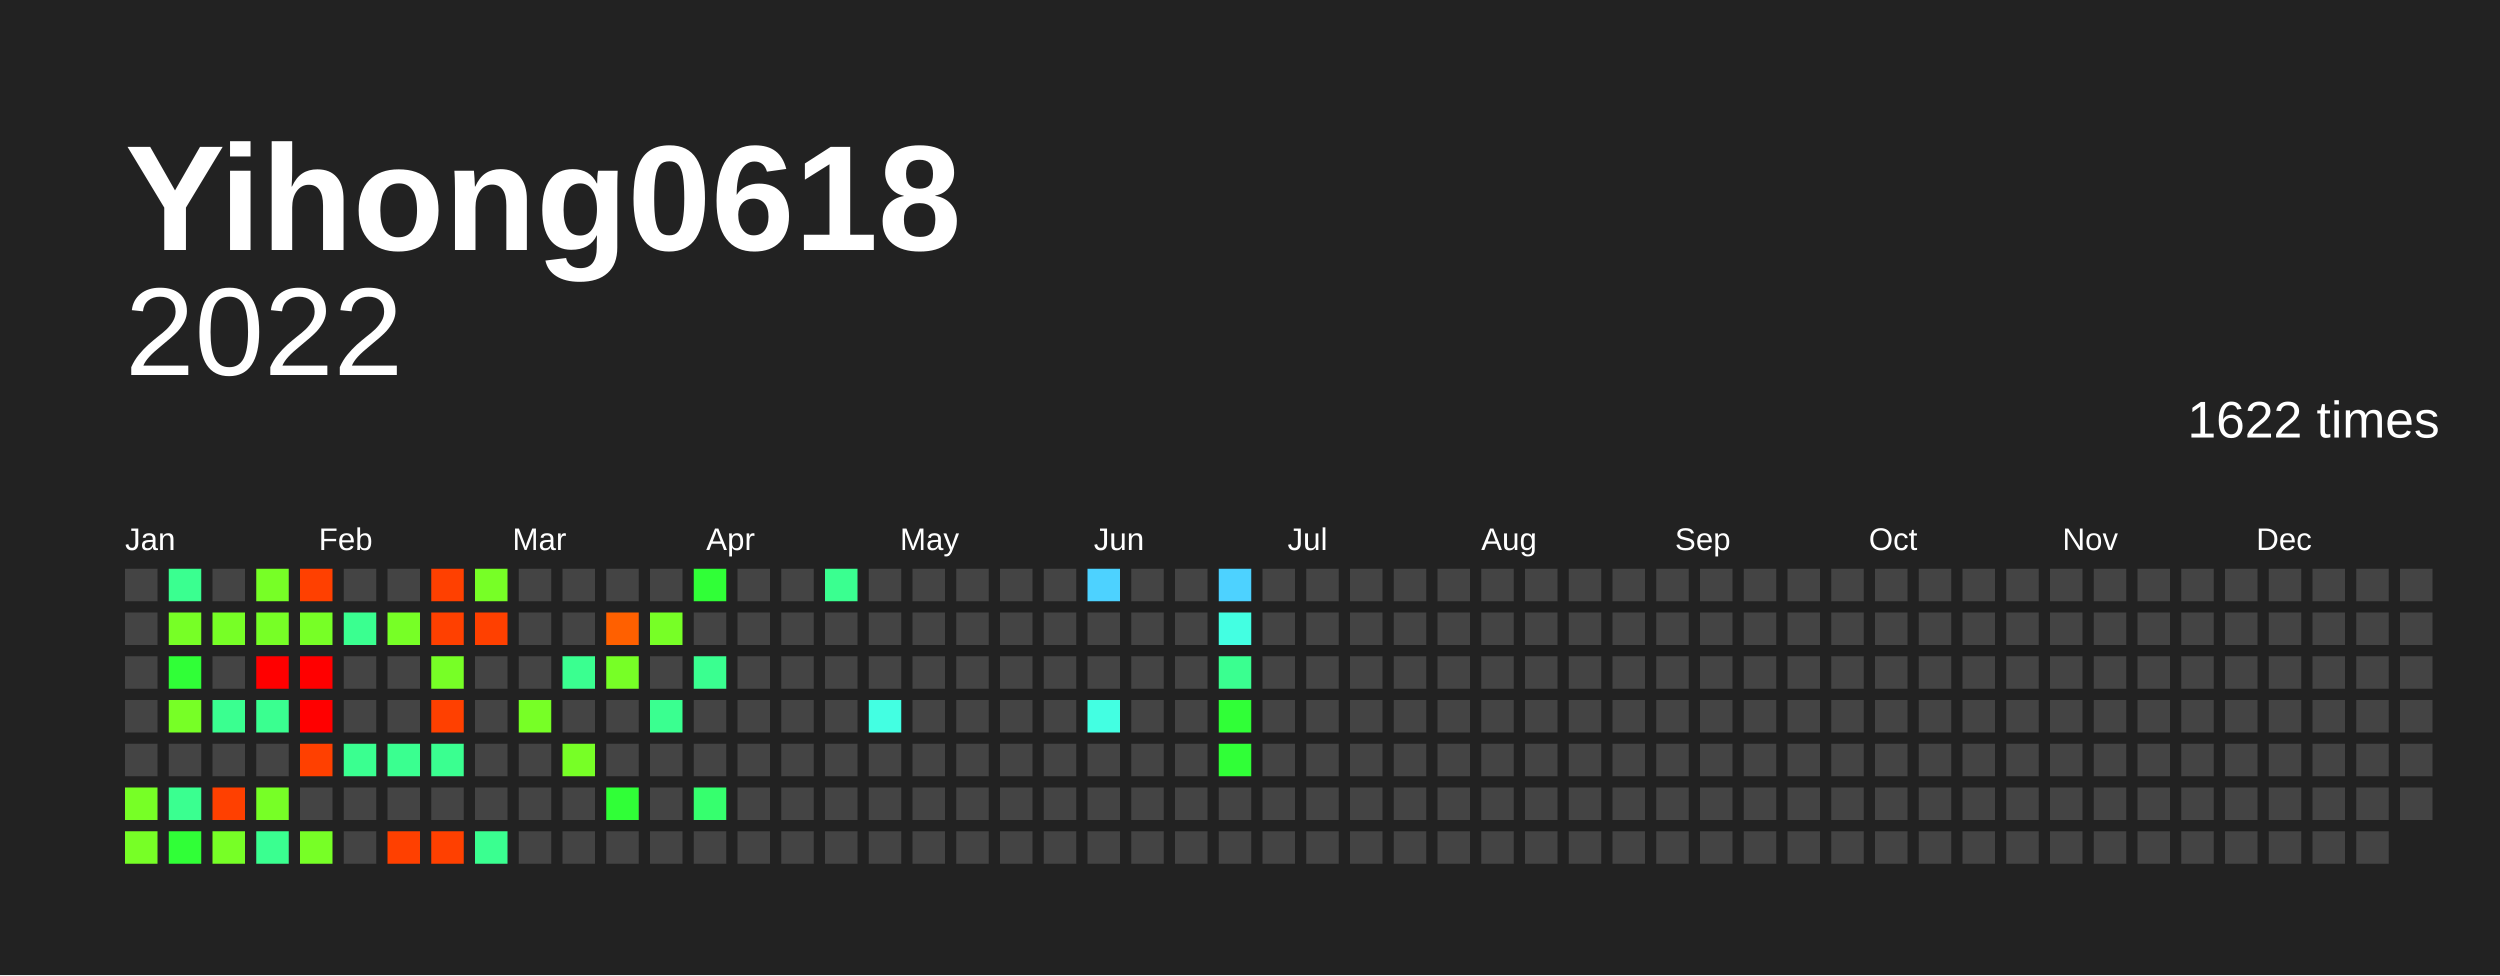
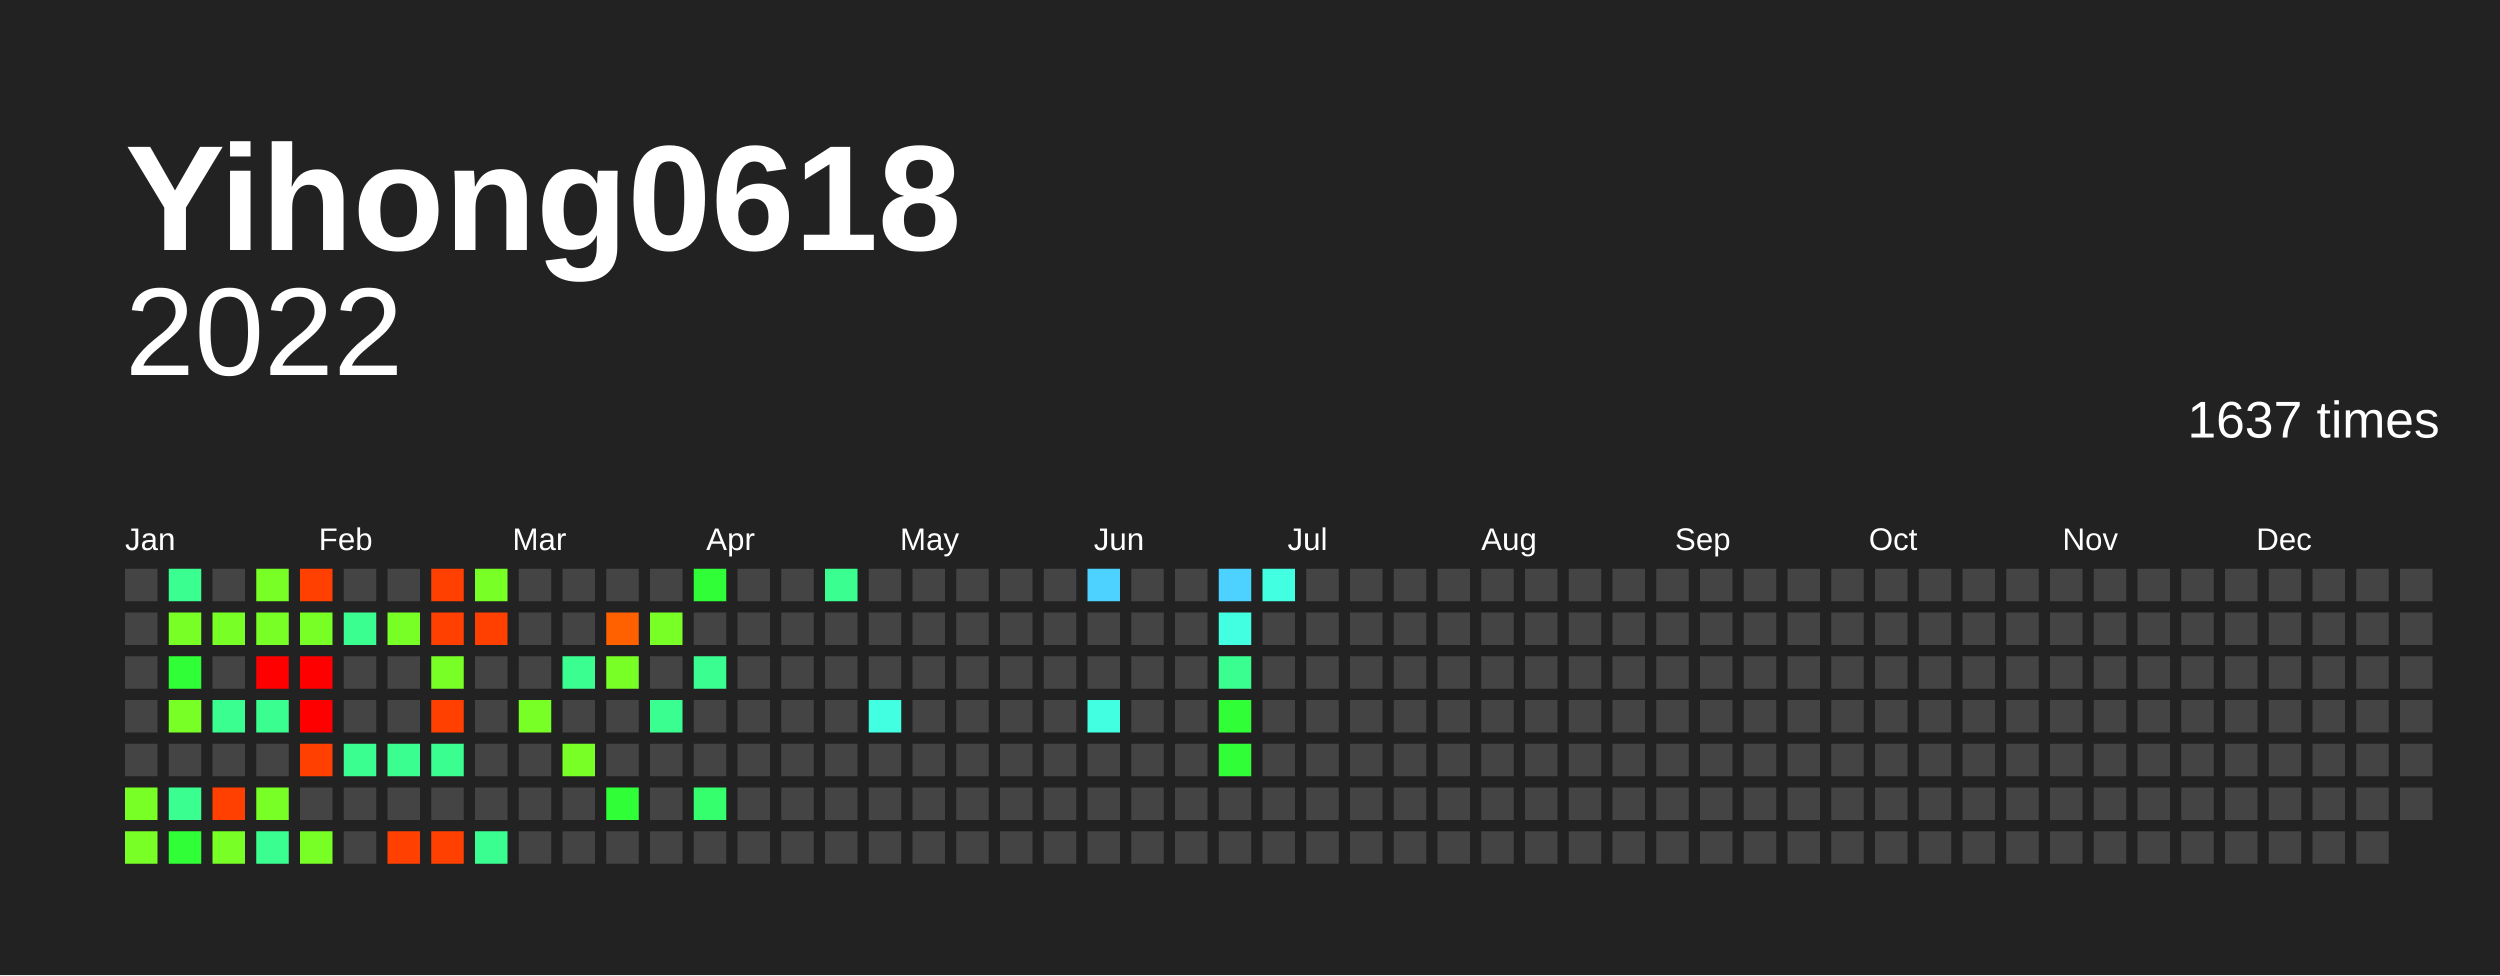
<svg xmlns="http://www.w3.org/2000/svg" baseProfile="full" height="78mm" version="1.1" viewBox="0,0,200,78" width="200mm">
  <defs />
  <rect fill="#222222" height="78" width="200" x="0" y="0" />
  <text fill="#FFFFFF" style="font-size:12px; font-family:Arial; font-weight:bold;" x="10" y="20">Yihong0618</text>
  <text alignment-baseline="hanging" fill="#FFFFFF" style="font-size:10.0px; font-family:Arial;" x="10" y="30">2022</text>
-   <text alignment-baseline="hanging" fill="#FFFFFF" style="font-size:4.125px; font-family:Arial;" x="175" y="35">1622 times</text>
+   <text alignment-baseline="hanging" fill="#FFFFFF" style="font-size:4.125px; font-family:Arial;" x="175" y="35">1637 times</text>
  <text fill="#FFFFFF" style="font-size:2.5px; font-family:Arial" x="10.0" y="44">Jan</text>
  <text fill="#FFFFFF" style="font-size:2.5px; font-family:Arial" x="25.5" y="44">Feb</text>
  <text fill="#FFFFFF" style="font-size:2.5px; font-family:Arial" x="41.0" y="44">Mar</text>
  <text fill="#FFFFFF" style="font-size:2.5px; font-family:Arial" x="56.5" y="44">Apr</text>
  <text fill="#FFFFFF" style="font-size:2.5px; font-family:Arial" x="72.0" y="44">May</text>
  <text fill="#FFFFFF" style="font-size:2.5px; font-family:Arial" x="87.5" y="44">Jun</text>
  <text fill="#FFFFFF" style="font-size:2.5px; font-family:Arial" x="103.0" y="44">Jul</text>
  <text fill="#FFFFFF" style="font-size:2.5px; font-family:Arial" x="118.5" y="44">Aug</text>
  <text fill="#FFFFFF" style="font-size:2.5px; font-family:Arial" x="134.0" y="44">Sep</text>
  <text fill="#FFFFFF" style="font-size:2.5px; font-family:Arial" x="149.5" y="44">Oct</text>
  <text fill="#FFFFFF" style="font-size:2.5px; font-family:Arial" x="165.0" y="44">Nov</text>
  <text fill="#FFFFFF" style="font-size:2.5px; font-family:Arial" x="180.5" y="44">Dec</text>
  <rect fill="#444444" height="2.6" width="2.6" x="10.0" y="45.5" />
  <rect fill="#444444" height="2.6" width="2.6" x="10.0" y="49.0" />
  <rect fill="#444444" height="2.6" width="2.6" x="10.0" y="52.5" />
  <rect fill="#444444" height="2.6" width="2.6" x="10.0" y="56.0" />
  <rect fill="#444444" height="2.6" width="2.6" x="10.0" y="59.5" />
  <rect fill="#77ff26" height="2.6" width="2.6" x="10.0" y="63.0" />
  <rect fill="#77ff26" height="2.6" width="2.6" x="10.0" y="66.5" />
  <rect fill="#3aff90" height="2.6" width="2.6" x="13.5" y="45.5" />
  <rect fill="#77ff26" height="2.6" width="2.6" x="13.5" y="49.0" />
  <rect fill="#30ff37" height="2.6" width="2.6" x="13.5" y="52.5" />
  <rect fill="#77ff26" height="2.6" width="2.6" x="13.5" y="56.0" />
  <rect fill="#444444" height="2.6" width="2.6" x="13.5" y="59.5" />
  <rect fill="#3aff90" height="2.6" width="2.6" x="13.5" y="63.0" />
  <rect fill="#30ff37" height="2.6" width="2.6" x="13.5" y="66.5" />
  <rect fill="#444444" height="2.6" width="2.6" x="17.0" y="45.5" />
  <rect fill="#77ff26" height="2.6" width="2.6" x="17.0" y="49.0" />
  <rect fill="#444444" height="2.6" width="2.6" x="17.0" y="52.5" />
  <rect fill="#3aff90" height="2.6" width="2.6" x="17.0" y="56.0" />
  <rect fill="#444444" height="2.6" width="2.6" x="17.0" y="59.5" />
  <rect fill="#ff4000" height="2.6" width="2.6" x="17.0" y="63.0" />
  <rect fill="#77ff26" height="2.6" width="2.6" x="17.0" y="66.5" />
  <rect fill="#77ff26" height="2.6" width="2.6" x="20.5" y="45.5" />
  <rect fill="#77ff26" height="2.6" width="2.6" x="20.5" y="49.0" />
  <rect fill="red" height="2.6" width="2.6" x="20.5" y="52.5" />
  <rect fill="#3aff90" height="2.6" width="2.6" x="20.5" y="56.0" />
  <rect fill="#444444" height="2.6" width="2.6" x="20.5" y="59.5" />
  <rect fill="#77ff26" height="2.6" width="2.6" x="20.5" y="63.0" />
  <rect fill="#3aff90" height="2.6" width="2.6" x="20.5" y="66.5" />
  <rect fill="#ff4000" height="2.6" width="2.6" x="24.0" y="45.5" />
  <rect fill="#77ff26" height="2.6" width="2.6" x="24.0" y="49.0" />
  <rect fill="red" height="2.6" width="2.6" x="24.0" y="52.5" />
  <rect fill="red" height="2.6" width="2.6" x="24.0" y="56.0" />
  <rect fill="#ff4000" height="2.6" width="2.6" x="24.0" y="59.5" />
  <rect fill="#444444" height="2.6" width="2.6" x="24.0" y="63.0" />
  <rect fill="#77ff26" height="2.6" width="2.6" x="24.0" y="66.5" />
  <rect fill="#444444" height="2.6" width="2.6" x="27.5" y="45.5" />
  <rect fill="#3aff90" height="2.6" width="2.6" x="27.5" y="49.0" />
  <rect fill="#444444" height="2.6" width="2.6" x="27.5" y="52.5" />
  <rect fill="#444444" height="2.6" width="2.6" x="27.5" y="56.0" />
  <rect fill="#3aff90" height="2.6" width="2.6" x="27.5" y="59.5" />
  <rect fill="#444444" height="2.6" width="2.6" x="27.5" y="63.0" />
  <rect fill="#444444" height="2.6" width="2.6" x="27.5" y="66.5" />
  <rect fill="#444444" height="2.6" width="2.6" x="31.0" y="45.5" />
  <rect fill="#77ff26" height="2.6" width="2.6" x="31.0" y="49.0" />
  <rect fill="#444444" height="2.6" width="2.6" x="31.0" y="52.5" />
  <rect fill="#444444" height="2.6" width="2.6" x="31.0" y="56.0" />
  <rect fill="#3aff90" height="2.6" width="2.6" x="31.0" y="59.5" />
  <rect fill="#444444" height="2.6" width="2.6" x="31.0" y="63.0" />
  <rect fill="#ff4000" height="2.6" width="2.6" x="31.0" y="66.5" />
  <rect fill="#ff4000" height="2.6" width="2.6" x="34.5" y="45.5" />
  <rect fill="#ff4000" height="2.6" width="2.6" x="34.5" y="49.0" />
  <rect fill="#77ff26" height="2.6" width="2.6" x="34.5" y="52.5" />
  <rect fill="#ff4000" height="2.6" width="2.6" x="34.5" y="56.0" />
  <rect fill="#3aff90" height="2.6" width="2.6" x="34.5" y="59.5" />
  <rect fill="#444444" height="2.6" width="2.6" x="34.5" y="63.0" />
  <rect fill="#ff4000" height="2.6" width="2.6" x="34.5" y="66.5" />
  <rect fill="#77ff26" height="2.6" width="2.6" x="38.0" y="45.5" />
  <rect fill="#ff4000" height="2.6" width="2.6" x="38.0" y="49.0" />
  <rect fill="#444444" height="2.6" width="2.6" x="38.0" y="52.5" />
  <rect fill="#444444" height="2.6" width="2.6" x="38.0" y="56.0" />
  <rect fill="#444444" height="2.6" width="2.6" x="38.0" y="59.5" />
  <rect fill="#444444" height="2.6" width="2.6" x="38.0" y="63.0" />
  <rect fill="#3aff90" height="2.6" width="2.6" x="38.0" y="66.5" />
  <rect fill="#444444" height="2.6" width="2.6" x="41.5" y="45.5" />
  <rect fill="#444444" height="2.6" width="2.6" x="41.5" y="49.0" />
  <rect fill="#444444" height="2.6" width="2.6" x="41.5" y="52.5" />
  <rect fill="#77ff26" height="2.6" width="2.6" x="41.5" y="56.0" />
  <rect fill="#444444" height="2.6" width="2.6" x="41.5" y="59.5" />
  <rect fill="#444444" height="2.6" width="2.6" x="41.5" y="63.0" />
  <rect fill="#444444" height="2.6" width="2.6" x="41.5" y="66.5" />
  <rect fill="#444444" height="2.6" width="2.6" x="45.0" y="45.5" />
  <rect fill="#444444" height="2.6" width="2.6" x="45.0" y="49.0" />
  <rect fill="#3aff90" height="2.6" width="2.6" x="45.0" y="52.5" />
  <rect fill="#444444" height="2.6" width="2.6" x="45.0" y="56.0" />
  <rect fill="#77ff26" height="2.6" width="2.6" x="45.0" y="59.5" />
  <rect fill="#444444" height="2.6" width="2.6" x="45.0" y="63.0" />
  <rect fill="#444444" height="2.6" width="2.6" x="45.0" y="66.5" />
  <rect fill="#444444" height="2.6" width="2.6" x="48.5" y="45.5" />
  <rect fill="#ff6000" height="2.6" width="2.6" x="48.5" y="49.0" />
  <rect fill="#77ff26" height="2.6" width="2.6" x="48.5" y="52.5" />
  <rect fill="#444444" height="2.6" width="2.6" x="48.5" y="56.0" />
  <rect fill="#444444" height="2.6" width="2.6" x="48.5" y="59.5" />
  <rect fill="#30ff37" height="2.6" width="2.6" x="48.5" y="63.0" />
  <rect fill="#444444" height="2.6" width="2.6" x="48.5" y="66.5" />
  <rect fill="#444444" height="2.6" width="2.6" x="52.0" y="45.5" />
  <rect fill="#77ff26" height="2.6" width="2.6" x="52.0" y="49.0" />
  <rect fill="#444444" height="2.6" width="2.6" x="52.0" y="52.5" />
  <rect fill="#3aff90" height="2.6" width="2.6" x="52.0" y="56.0" />
  <rect fill="#444444" height="2.6" width="2.6" x="52.0" y="59.5" />
  <rect fill="#444444" height="2.6" width="2.6" x="52.0" y="63.0" />
  <rect fill="#444444" height="2.6" width="2.6" x="52.0" y="66.5" />
  <rect fill="#30ff37" height="2.6" width="2.6" x="55.5" y="45.5" />
  <rect fill="#444444" height="2.6" width="2.6" x="55.5" y="49.0" />
  <rect fill="#3aff90" height="2.6" width="2.6" x="55.5" y="52.5" />
  <rect fill="#444444" height="2.6" width="2.6" x="55.5" y="56.0" />
  <rect fill="#444444" height="2.6" width="2.6" x="55.5" y="59.5" />
  <rect fill="#36ff6e" height="2.6" width="2.6" x="55.5" y="63.0" />
  <rect fill="#444444" height="2.6" width="2.6" x="55.5" y="66.5" />
  <rect fill="#444444" height="2.6" width="2.6" x="59.0" y="45.5" />
  <rect fill="#444444" height="2.6" width="2.6" x="59.0" y="49.0" />
  <rect fill="#444444" height="2.6" width="2.6" x="59.0" y="52.5" />
  <rect fill="#444444" height="2.6" width="2.6" x="59.0" y="56.0" />
  <rect fill="#444444" height="2.6" width="2.6" x="59.0" y="59.5" />
  <rect fill="#444444" height="2.6" width="2.6" x="59.0" y="63.0" />
  <rect fill="#444444" height="2.6" width="2.6" x="59.0" y="66.5" />
  <rect fill="#444444" height="2.6" width="2.6" x="62.5" y="45.5" />
  <rect fill="#444444" height="2.6" width="2.6" x="62.5" y="49.0" />
  <rect fill="#444444" height="2.6" width="2.6" x="62.5" y="52.5" />
  <rect fill="#444444" height="2.6" width="2.6" x="62.5" y="56.0" />
  <rect fill="#444444" height="2.6" width="2.6" x="62.5" y="59.5" />
  <rect fill="#444444" height="2.6" width="2.6" x="62.5" y="63.0" />
  <rect fill="#444444" height="2.6" width="2.6" x="62.5" y="66.5" />
  <rect fill="#3aff90" height="2.6" width="2.6" x="66.0" y="45.5" />
  <rect fill="#444444" height="2.6" width="2.6" x="66.0" y="49.0" />
  <rect fill="#444444" height="2.6" width="2.6" x="66.0" y="52.5" />
  <rect fill="#444444" height="2.6" width="2.6" x="66.0" y="56.0" />
  <rect fill="#444444" height="2.6" width="2.6" x="66.0" y="59.5" />
  <rect fill="#444444" height="2.6" width="2.6" x="66.0" y="63.0" />
  <rect fill="#444444" height="2.6" width="2.6" x="66.0" y="66.5" />
  <rect fill="#444444" height="2.6" width="2.6" x="69.5" y="45.5" />
  <rect fill="#444444" height="2.6" width="2.6" x="69.5" y="49.0" />
  <rect fill="#444444" height="2.6" width="2.6" x="69.5" y="52.5" />
  <rect fill="#43ffe2" height="2.6" width="2.6" x="69.5" y="56.0" />
  <rect fill="#444444" height="2.6" width="2.6" x="69.5" y="59.5" />
  <rect fill="#444444" height="2.6" width="2.6" x="69.5" y="63.0" />
  <rect fill="#444444" height="2.6" width="2.6" x="69.5" y="66.5" />
  <rect fill="#444444" height="2.6" width="2.6" x="73.0" y="45.5" />
  <rect fill="#444444" height="2.6" width="2.6" x="73.0" y="49.0" />
  <rect fill="#444444" height="2.6" width="2.6" x="73.0" y="52.5" />
  <rect fill="#444444" height="2.6" width="2.6" x="73.0" y="56.0" />
  <rect fill="#444444" height="2.6" width="2.6" x="73.0" y="59.5" />
  <rect fill="#444444" height="2.6" width="2.6" x="73.0" y="63.0" />
  <rect fill="#444444" height="2.6" width="2.6" x="73.0" y="66.5" />
  <rect fill="#444444" height="2.6" width="2.6" x="76.5" y="45.5" />
  <rect fill="#444444" height="2.6" width="2.6" x="76.5" y="49.0" />
  <rect fill="#444444" height="2.6" width="2.6" x="76.5" y="52.5" />
  <rect fill="#444444" height="2.6" width="2.6" x="76.5" y="56.0" />
  <rect fill="#444444" height="2.6" width="2.6" x="76.5" y="59.5" />
  <rect fill="#444444" height="2.6" width="2.6" x="76.5" y="63.0" />
  <rect fill="#444444" height="2.6" width="2.6" x="76.5" y="66.5" />
  <rect fill="#444444" height="2.6" width="2.6" x="80.0" y="45.5" />
  <rect fill="#444444" height="2.6" width="2.6" x="80.0" y="49.0" />
  <rect fill="#444444" height="2.6" width="2.6" x="80.0" y="52.5" />
  <rect fill="#444444" height="2.6" width="2.6" x="80.0" y="56.0" />
  <rect fill="#444444" height="2.6" width="2.6" x="80.0" y="59.5" />
  <rect fill="#444444" height="2.6" width="2.6" x="80.0" y="63.0" />
  <rect fill="#444444" height="2.6" width="2.6" x="80.0" y="66.5" />
  <rect fill="#444444" height="2.6" width="2.6" x="83.5" y="45.5" />
  <rect fill="#444444" height="2.6" width="2.6" x="83.5" y="49.0" />
  <rect fill="#444444" height="2.6" width="2.6" x="83.5" y="52.5" />
  <rect fill="#444444" height="2.6" width="2.6" x="83.5" y="56.0" />
  <rect fill="#444444" height="2.6" width="2.6" x="83.5" y="59.5" />
  <rect fill="#444444" height="2.6" width="2.6" x="83.5" y="63.0" />
  <rect fill="#444444" height="2.6" width="2.6" x="83.5" y="66.5" />
  <rect fill="#4dd2ff" height="2.6" width="2.6" x="87.0" y="45.5" />
  <rect fill="#444444" height="2.6" width="2.6" x="87.0" y="49.0" />
  <rect fill="#444444" height="2.6" width="2.6" x="87.0" y="52.5" />
  <rect fill="#43ffe2" height="2.6" width="2.6" x="87.0" y="56.0" />
  <rect fill="#444444" height="2.6" width="2.6" x="87.0" y="59.5" />
  <rect fill="#444444" height="2.6" width="2.6" x="87.0" y="63.0" />
  <rect fill="#444444" height="2.6" width="2.6" x="87.0" y="66.5" />
  <rect fill="#444444" height="2.6" width="2.6" x="90.5" y="45.5" />
  <rect fill="#444444" height="2.6" width="2.6" x="90.5" y="49.0" />
  <rect fill="#444444" height="2.6" width="2.6" x="90.5" y="52.5" />
  <rect fill="#444444" height="2.6" width="2.6" x="90.5" y="56.0" />
  <rect fill="#444444" height="2.6" width="2.6" x="90.5" y="59.5" />
  <rect fill="#444444" height="2.6" width="2.6" x="90.5" y="63.0" />
  <rect fill="#444444" height="2.6" width="2.6" x="90.5" y="66.5" />
  <rect fill="#444444" height="2.6" width="2.6" x="94.0" y="45.5" />
  <rect fill="#444444" height="2.6" width="2.6" x="94.0" y="49.0" />
  <rect fill="#444444" height="2.6" width="2.6" x="94.0" y="52.5" />
  <rect fill="#444444" height="2.6" width="2.6" x="94.0" y="56.0" />
  <rect fill="#444444" height="2.6" width="2.6" x="94.0" y="59.5" />
  <rect fill="#444444" height="2.6" width="2.6" x="94.0" y="63.0" />
  <rect fill="#444444" height="2.6" width="2.6" x="94.0" y="66.5" />
  <rect fill="#4dd2ff" height="2.6" width="2.6" x="97.5" y="45.5" />
  <rect fill="#43ffe2" height="2.6" width="2.6" x="97.5" y="49.0" />
  <rect fill="#3aff90" height="2.6" width="2.6" x="97.5" y="52.5" />
  <rect fill="#30ff37" height="2.6" width="2.6" x="97.5" y="56.0" />
  <rect fill="#30ff37" height="2.6" width="2.6" x="97.5" y="59.5" />
  <rect fill="#444444" height="2.6" width="2.6" x="97.5" y="63.0" />
  <rect fill="#444444" height="2.6" width="2.6" x="97.5" y="66.5" />
-   <rect fill="#444444" height="2.6" width="2.6" x="101.0" y="45.5" />
+   <rect fill="#43ffe2" height="2.6" width="2.6" x="101.0" y="45.5" />
  <rect fill="#444444" height="2.6" width="2.6" x="101.0" y="49.0" />
  <rect fill="#444444" height="2.6" width="2.6" x="101.0" y="52.5" />
  <rect fill="#444444" height="2.6" width="2.6" x="101.0" y="56.0" />
  <rect fill="#444444" height="2.6" width="2.6" x="101.0" y="59.5" />
  <rect fill="#444444" height="2.6" width="2.6" x="101.0" y="63.0" />
  <rect fill="#444444" height="2.6" width="2.6" x="101.0" y="66.5" />
  <rect fill="#444444" height="2.6" width="2.6" x="104.5" y="45.5" />
  <rect fill="#444444" height="2.6" width="2.6" x="104.5" y="49.0" />
  <rect fill="#444444" height="2.6" width="2.6" x="104.5" y="52.5" />
  <rect fill="#444444" height="2.6" width="2.6" x="104.5" y="56.0" />
  <rect fill="#444444" height="2.6" width="2.6" x="104.5" y="59.5" />
  <rect fill="#444444" height="2.6" width="2.6" x="104.5" y="63.0" />
  <rect fill="#444444" height="2.6" width="2.6" x="104.5" y="66.5" />
  <rect fill="#444444" height="2.6" width="2.6" x="108.0" y="45.5" />
  <rect fill="#444444" height="2.6" width="2.6" x="108.0" y="49.0" />
  <rect fill="#444444" height="2.6" width="2.6" x="108.0" y="52.5" />
  <rect fill="#444444" height="2.6" width="2.6" x="108.0" y="56.0" />
  <rect fill="#444444" height="2.6" width="2.6" x="108.0" y="59.5" />
  <rect fill="#444444" height="2.6" width="2.6" x="108.0" y="63.0" />
  <rect fill="#444444" height="2.6" width="2.6" x="108.0" y="66.5" />
  <rect fill="#444444" height="2.6" width="2.6" x="111.5" y="45.5" />
  <rect fill="#444444" height="2.6" width="2.6" x="111.5" y="49.0" />
  <rect fill="#444444" height="2.6" width="2.6" x="111.5" y="52.5" />
  <rect fill="#444444" height="2.6" width="2.6" x="111.5" y="56.0" />
  <rect fill="#444444" height="2.6" width="2.6" x="111.5" y="59.5" />
  <rect fill="#444444" height="2.6" width="2.6" x="111.5" y="63.0" />
  <rect fill="#444444" height="2.6" width="2.6" x="111.5" y="66.5" />
  <rect fill="#444444" height="2.6" width="2.6" x="115.0" y="45.5" />
  <rect fill="#444444" height="2.6" width="2.6" x="115.0" y="49.0" />
  <rect fill="#444444" height="2.6" width="2.6" x="115.0" y="52.5" />
  <rect fill="#444444" height="2.6" width="2.6" x="115.0" y="56.0" />
  <rect fill="#444444" height="2.6" width="2.6" x="115.0" y="59.5" />
  <rect fill="#444444" height="2.6" width="2.6" x="115.0" y="63.0" />
  <rect fill="#444444" height="2.6" width="2.6" x="115.0" y="66.5" />
  <rect fill="#444444" height="2.6" width="2.6" x="118.5" y="45.5" />
  <rect fill="#444444" height="2.6" width="2.6" x="118.5" y="49.0" />
  <rect fill="#444444" height="2.6" width="2.6" x="118.5" y="52.5" />
  <rect fill="#444444" height="2.6" width="2.6" x="118.5" y="56.0" />
  <rect fill="#444444" height="2.6" width="2.6" x="118.5" y="59.5" />
  <rect fill="#444444" height="2.6" width="2.6" x="118.5" y="63.0" />
  <rect fill="#444444" height="2.6" width="2.6" x="118.5" y="66.5" />
  <rect fill="#444444" height="2.6" width="2.6" x="122.0" y="45.5" />
  <rect fill="#444444" height="2.6" width="2.6" x="122.0" y="49.0" />
  <rect fill="#444444" height="2.6" width="2.6" x="122.0" y="52.5" />
  <rect fill="#444444" height="2.6" width="2.6" x="122.0" y="56.0" />
  <rect fill="#444444" height="2.6" width="2.6" x="122.0" y="59.5" />
  <rect fill="#444444" height="2.6" width="2.6" x="122.0" y="63.0" />
  <rect fill="#444444" height="2.6" width="2.6" x="122.0" y="66.5" />
  <rect fill="#444444" height="2.6" width="2.6" x="125.5" y="45.5" />
  <rect fill="#444444" height="2.6" width="2.6" x="125.5" y="49.0" />
  <rect fill="#444444" height="2.6" width="2.6" x="125.5" y="52.5" />
  <rect fill="#444444" height="2.6" width="2.6" x="125.5" y="56.0" />
  <rect fill="#444444" height="2.6" width="2.6" x="125.5" y="59.5" />
  <rect fill="#444444" height="2.6" width="2.6" x="125.5" y="63.0" />
  <rect fill="#444444" height="2.6" width="2.6" x="125.5" y="66.5" />
  <rect fill="#444444" height="2.6" width="2.6" x="129.0" y="45.5" />
  <rect fill="#444444" height="2.6" width="2.6" x="129.0" y="49.0" />
  <rect fill="#444444" height="2.6" width="2.6" x="129.0" y="52.5" />
  <rect fill="#444444" height="2.6" width="2.6" x="129.0" y="56.0" />
  <rect fill="#444444" height="2.6" width="2.6" x="129.0" y="59.5" />
  <rect fill="#444444" height="2.6" width="2.6" x="129.0" y="63.0" />
  <rect fill="#444444" height="2.6" width="2.6" x="129.0" y="66.5" />
  <rect fill="#444444" height="2.6" width="2.6" x="132.5" y="45.5" />
  <rect fill="#444444" height="2.6" width="2.6" x="132.5" y="49.0" />
  <rect fill="#444444" height="2.6" width="2.6" x="132.5" y="52.5" />
  <rect fill="#444444" height="2.6" width="2.6" x="132.5" y="56.0" />
  <rect fill="#444444" height="2.6" width="2.6" x="132.5" y="59.5" />
  <rect fill="#444444" height="2.6" width="2.6" x="132.5" y="63.0" />
  <rect fill="#444444" height="2.6" width="2.6" x="132.5" y="66.5" />
  <rect fill="#444444" height="2.6" width="2.6" x="136.0" y="45.5" />
  <rect fill="#444444" height="2.6" width="2.6" x="136.0" y="49.0" />
  <rect fill="#444444" height="2.6" width="2.6" x="136.0" y="52.5" />
  <rect fill="#444444" height="2.6" width="2.6" x="136.0" y="56.0" />
  <rect fill="#444444" height="2.6" width="2.6" x="136.0" y="59.5" />
  <rect fill="#444444" height="2.6" width="2.6" x="136.0" y="63.0" />
  <rect fill="#444444" height="2.6" width="2.6" x="136.0" y="66.5" />
  <rect fill="#444444" height="2.6" width="2.6" x="139.5" y="45.5" />
  <rect fill="#444444" height="2.6" width="2.6" x="139.5" y="49.0" />
  <rect fill="#444444" height="2.6" width="2.6" x="139.5" y="52.5" />
  <rect fill="#444444" height="2.6" width="2.6" x="139.5" y="56.0" />
  <rect fill="#444444" height="2.6" width="2.6" x="139.5" y="59.5" />
  <rect fill="#444444" height="2.6" width="2.6" x="139.5" y="63.0" />
  <rect fill="#444444" height="2.6" width="2.6" x="139.5" y="66.5" />
  <rect fill="#444444" height="2.6" width="2.6" x="143.0" y="45.5" />
  <rect fill="#444444" height="2.6" width="2.6" x="143.0" y="49.0" />
  <rect fill="#444444" height="2.6" width="2.6" x="143.0" y="52.5" />
  <rect fill="#444444" height="2.6" width="2.6" x="143.0" y="56.0" />
  <rect fill="#444444" height="2.6" width="2.6" x="143.0" y="59.5" />
  <rect fill="#444444" height="2.6" width="2.6" x="143.0" y="63.0" />
  <rect fill="#444444" height="2.6" width="2.6" x="143.0" y="66.5" />
  <rect fill="#444444" height="2.6" width="2.6" x="146.5" y="45.5" />
  <rect fill="#444444" height="2.6" width="2.6" x="146.5" y="49.0" />
  <rect fill="#444444" height="2.6" width="2.6" x="146.5" y="52.5" />
  <rect fill="#444444" height="2.6" width="2.6" x="146.5" y="56.0" />
  <rect fill="#444444" height="2.6" width="2.6" x="146.5" y="59.5" />
  <rect fill="#444444" height="2.6" width="2.6" x="146.5" y="63.0" />
  <rect fill="#444444" height="2.6" width="2.6" x="146.5" y="66.5" />
  <rect fill="#444444" height="2.6" width="2.6" x="150.0" y="45.5" />
  <rect fill="#444444" height="2.6" width="2.6" x="150.0" y="49.0" />
  <rect fill="#444444" height="2.6" width="2.6" x="150.0" y="52.5" />
  <rect fill="#444444" height="2.6" width="2.6" x="150.0" y="56.0" />
  <rect fill="#444444" height="2.6" width="2.6" x="150.0" y="59.5" />
  <rect fill="#444444" height="2.6" width="2.6" x="150.0" y="63.0" />
  <rect fill="#444444" height="2.6" width="2.6" x="150.0" y="66.5" />
  <rect fill="#444444" height="2.6" width="2.6" x="153.5" y="45.5" />
  <rect fill="#444444" height="2.6" width="2.6" x="153.5" y="49.0" />
  <rect fill="#444444" height="2.6" width="2.6" x="153.5" y="52.5" />
  <rect fill="#444444" height="2.6" width="2.6" x="153.5" y="56.0" />
  <rect fill="#444444" height="2.6" width="2.6" x="153.5" y="59.5" />
  <rect fill="#444444" height="2.6" width="2.6" x="153.5" y="63.0" />
  <rect fill="#444444" height="2.6" width="2.6" x="153.5" y="66.5" />
  <rect fill="#444444" height="2.6" width="2.6" x="157.0" y="45.5" />
  <rect fill="#444444" height="2.6" width="2.6" x="157.0" y="49.0" />
  <rect fill="#444444" height="2.6" width="2.6" x="157.0" y="52.5" />
  <rect fill="#444444" height="2.6" width="2.6" x="157.0" y="56.0" />
  <rect fill="#444444" height="2.6" width="2.6" x="157.0" y="59.5" />
  <rect fill="#444444" height="2.6" width="2.6" x="157.0" y="63.0" />
  <rect fill="#444444" height="2.6" width="2.6" x="157.0" y="66.5" />
  <rect fill="#444444" height="2.6" width="2.6" x="160.5" y="45.5" />
  <rect fill="#444444" height="2.6" width="2.6" x="160.5" y="49.0" />
  <rect fill="#444444" height="2.6" width="2.6" x="160.5" y="52.5" />
  <rect fill="#444444" height="2.6" width="2.6" x="160.5" y="56.0" />
  <rect fill="#444444" height="2.6" width="2.6" x="160.5" y="59.5" />
  <rect fill="#444444" height="2.6" width="2.6" x="160.5" y="63.0" />
  <rect fill="#444444" height="2.6" width="2.6" x="160.5" y="66.5" />
  <rect fill="#444444" height="2.6" width="2.6" x="164.0" y="45.5" />
  <rect fill="#444444" height="2.6" width="2.6" x="164.0" y="49.0" />
  <rect fill="#444444" height="2.6" width="2.6" x="164.0" y="52.5" />
  <rect fill="#444444" height="2.6" width="2.6" x="164.0" y="56.0" />
  <rect fill="#444444" height="2.6" width="2.6" x="164.0" y="59.5" />
  <rect fill="#444444" height="2.6" width="2.6" x="164.0" y="63.0" />
  <rect fill="#444444" height="2.6" width="2.6" x="164.0" y="66.5" />
  <rect fill="#444444" height="2.6" width="2.6" x="167.5" y="45.5" />
  <rect fill="#444444" height="2.6" width="2.6" x="167.5" y="49.0" />
  <rect fill="#444444" height="2.6" width="2.6" x="167.5" y="52.5" />
  <rect fill="#444444" height="2.6" width="2.6" x="167.5" y="56.0" />
  <rect fill="#444444" height="2.6" width="2.6" x="167.5" y="59.5" />
  <rect fill="#444444" height="2.6" width="2.6" x="167.5" y="63.0" />
  <rect fill="#444444" height="2.6" width="2.6" x="167.5" y="66.5" />
  <rect fill="#444444" height="2.6" width="2.6" x="171.0" y="45.5" />
  <rect fill="#444444" height="2.6" width="2.6" x="171.0" y="49.0" />
  <rect fill="#444444" height="2.6" width="2.6" x="171.0" y="52.5" />
  <rect fill="#444444" height="2.6" width="2.6" x="171.0" y="56.0" />
  <rect fill="#444444" height="2.6" width="2.6" x="171.0" y="59.5" />
  <rect fill="#444444" height="2.6" width="2.6" x="171.0" y="63.0" />
  <rect fill="#444444" height="2.6" width="2.6" x="171.0" y="66.5" />
  <rect fill="#444444" height="2.6" width="2.6" x="174.5" y="45.5" />
  <rect fill="#444444" height="2.6" width="2.6" x="174.5" y="49.0" />
  <rect fill="#444444" height="2.6" width="2.6" x="174.5" y="52.5" />
  <rect fill="#444444" height="2.6" width="2.6" x="174.5" y="56.0" />
  <rect fill="#444444" height="2.6" width="2.6" x="174.5" y="59.5" />
  <rect fill="#444444" height="2.6" width="2.6" x="174.5" y="63.0" />
  <rect fill="#444444" height="2.6" width="2.6" x="174.5" y="66.5" />
  <rect fill="#444444" height="2.6" width="2.6" x="178.0" y="45.5" />
  <rect fill="#444444" height="2.6" width="2.6" x="178.0" y="49.0" />
  <rect fill="#444444" height="2.6" width="2.6" x="178.0" y="52.5" />
  <rect fill="#444444" height="2.6" width="2.6" x="178.0" y="56.0" />
  <rect fill="#444444" height="2.6" width="2.6" x="178.0" y="59.5" />
  <rect fill="#444444" height="2.6" width="2.6" x="178.0" y="63.0" />
  <rect fill="#444444" height="2.6" width="2.6" x="178.0" y="66.5" />
  <rect fill="#444444" height="2.6" width="2.6" x="181.5" y="45.5" />
  <rect fill="#444444" height="2.6" width="2.6" x="181.5" y="49.0" />
  <rect fill="#444444" height="2.6" width="2.6" x="181.5" y="52.5" />
  <rect fill="#444444" height="2.6" width="2.6" x="181.5" y="56.0" />
  <rect fill="#444444" height="2.6" width="2.6" x="181.5" y="59.5" />
  <rect fill="#444444" height="2.6" width="2.6" x="181.5" y="63.0" />
  <rect fill="#444444" height="2.6" width="2.6" x="181.5" y="66.5" />
  <rect fill="#444444" height="2.6" width="2.6" x="185.0" y="45.5" />
  <rect fill="#444444" height="2.6" width="2.6" x="185.0" y="49.0" />
  <rect fill="#444444" height="2.6" width="2.6" x="185.0" y="52.5" />
  <rect fill="#444444" height="2.6" width="2.6" x="185.0" y="56.0" />
  <rect fill="#444444" height="2.6" width="2.6" x="185.0" y="59.5" />
  <rect fill="#444444" height="2.6" width="2.6" x="185.0" y="63.0" />
  <rect fill="#444444" height="2.6" width="2.6" x="185.0" y="66.5" />
  <rect fill="#444444" height="2.6" width="2.6" x="188.5" y="45.5" />
  <rect fill="#444444" height="2.6" width="2.6" x="188.5" y="49.0" />
  <rect fill="#444444" height="2.6" width="2.6" x="188.5" y="52.5" />
  <rect fill="#444444" height="2.6" width="2.6" x="188.5" y="56.0" />
  <rect fill="#444444" height="2.6" width="2.6" x="188.5" y="59.5" />
  <rect fill="#444444" height="2.6" width="2.6" x="188.5" y="63.0" />
  <rect fill="#444444" height="2.6" width="2.6" x="188.5" y="66.5" />
  <rect fill="#444444" height="2.6" width="2.6" x="192.0" y="45.5" />
  <rect fill="#444444" height="2.6" width="2.6" x="192.0" y="49.0" />
  <rect fill="#444444" height="2.6" width="2.6" x="192.0" y="52.5" />
  <rect fill="#444444" height="2.6" width="2.6" x="192.0" y="56.0" />
  <rect fill="#444444" height="2.6" width="2.6" x="192.0" y="59.5" />
  <rect fill="#444444" height="2.6" width="2.6" x="192.0" y="63.0" />
</svg>
